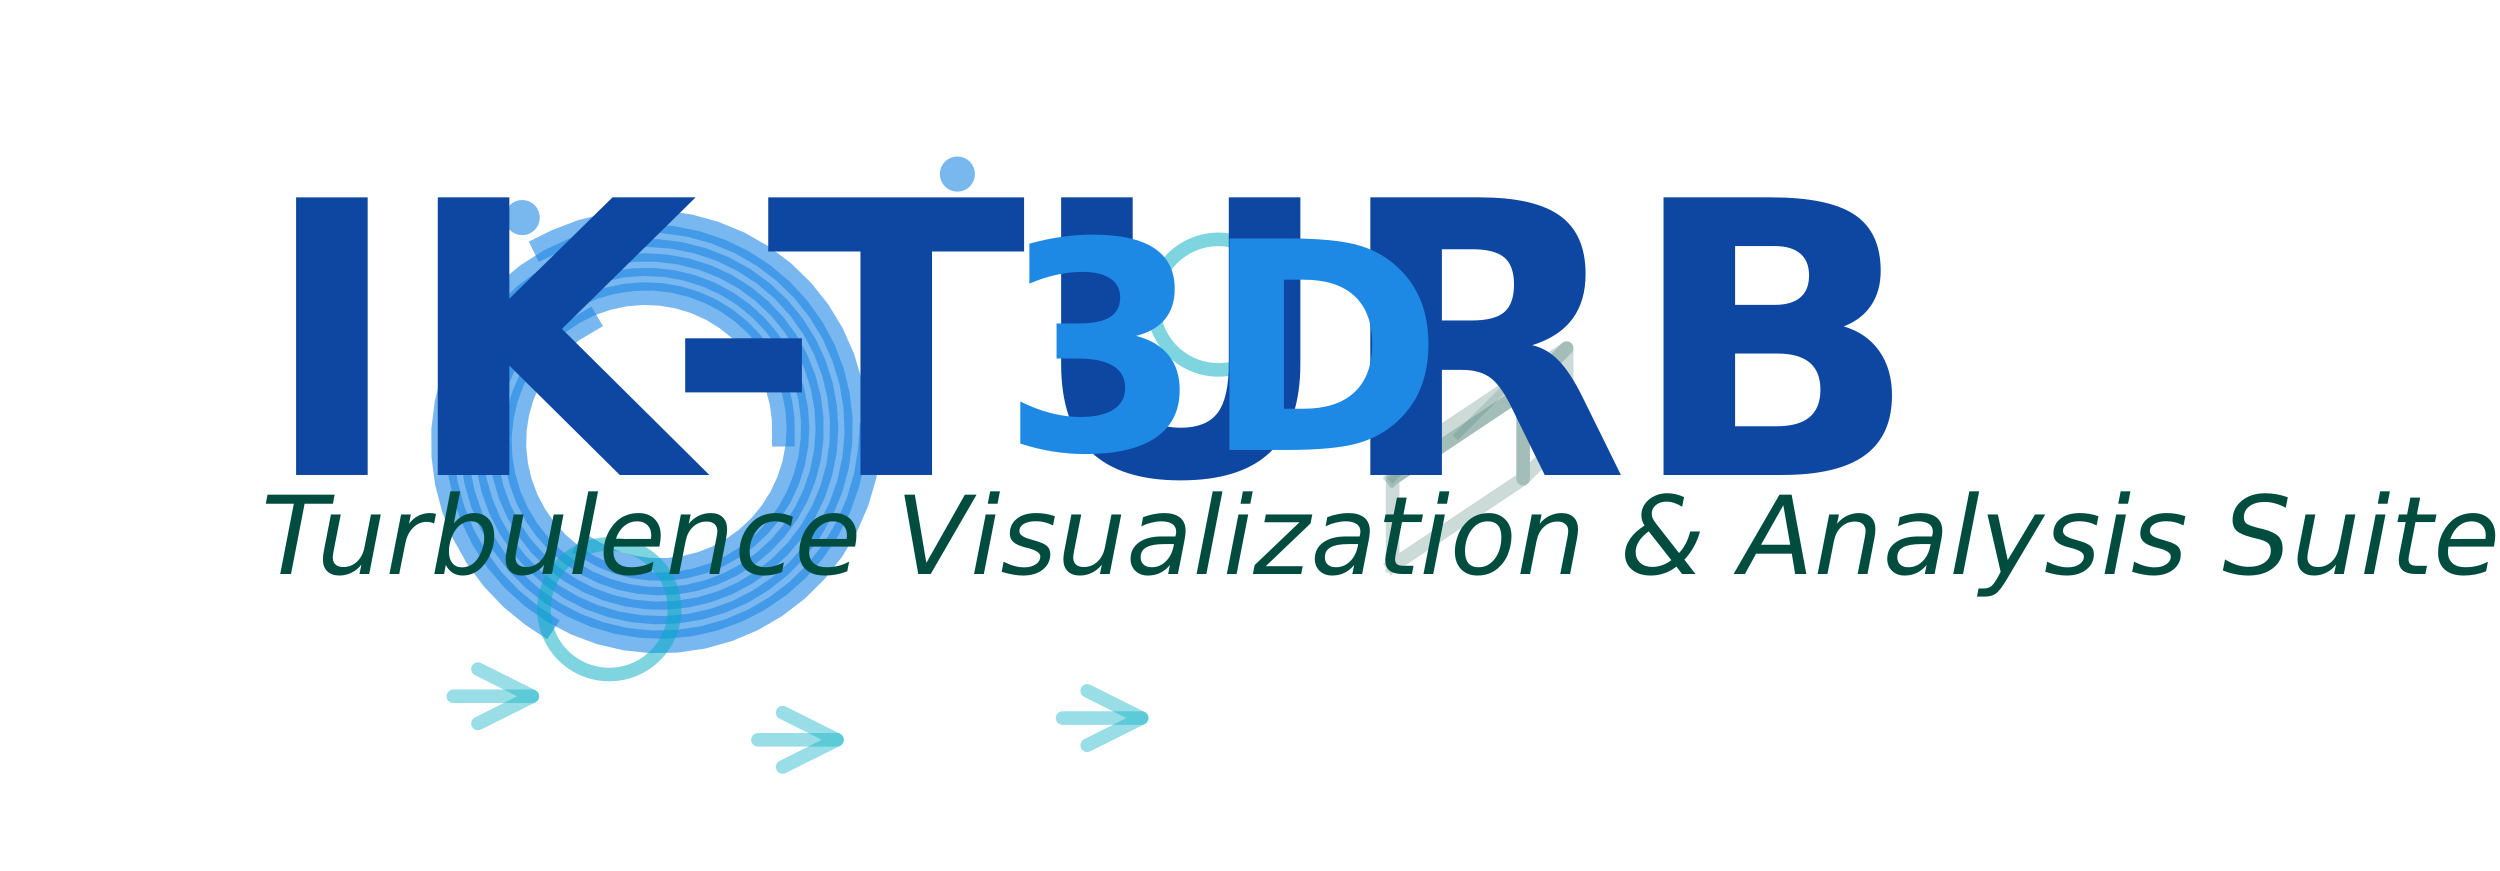
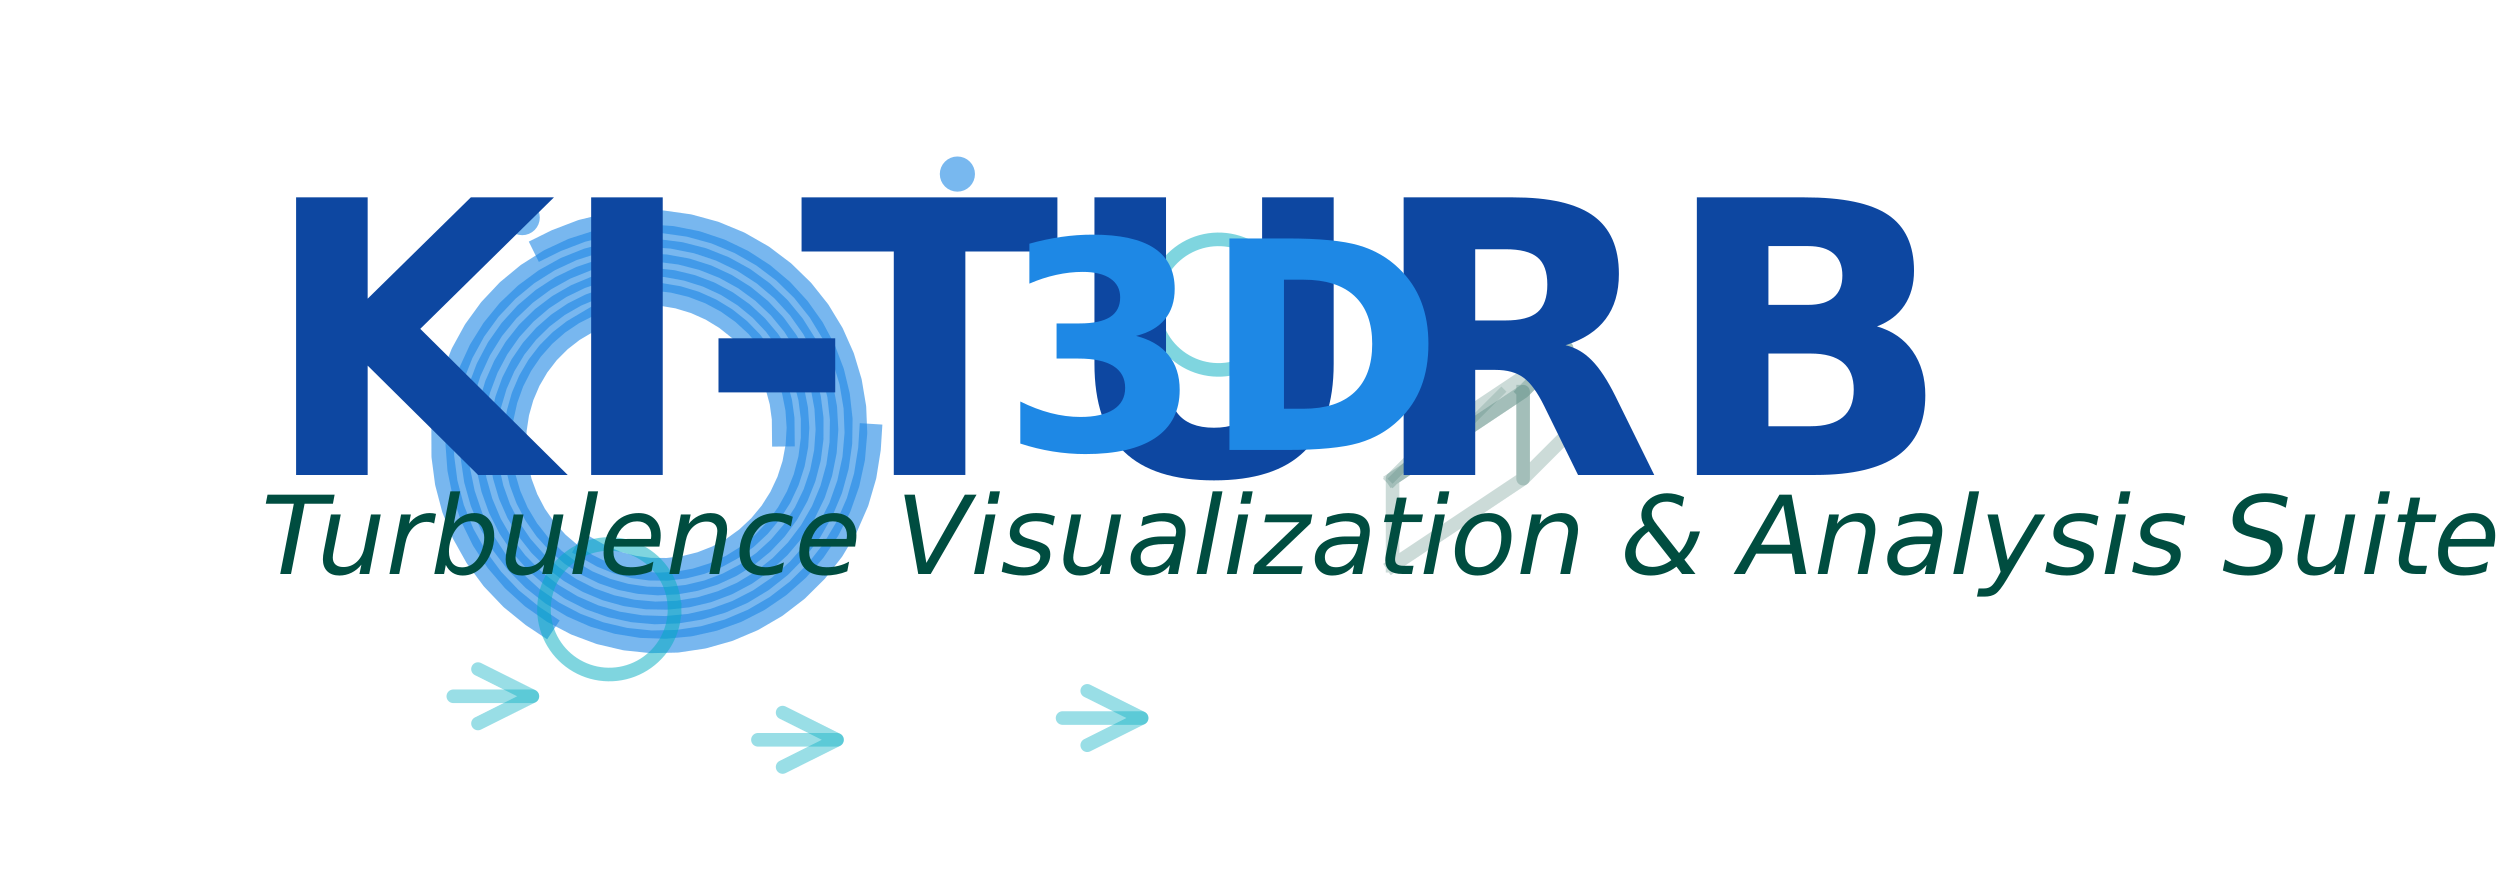
<svg xmlns="http://www.w3.org/2000/svg" xmlns:xlink="http://www.w3.org/1999/xlink" width="275.751pt" height="96pt" viewBox="0 0 275.751 96" version="1.1">
  <defs>
    <style type="text/css">*{stroke-linejoin: round; stroke-linecap: butt}</style>
  </defs>
  <g id="figure_1">
    <g id="patch_1">
      <path d="M 0 96  L 275.751 96  L 275.751 0  L 0 0  L 0 96  z " style="fill: none" />
    </g>
    <g id="axes_1">
      <g id="line2d_1">
-         <path d="M 153.6 62.4  L 168 52.8  L 168 43.2  L 153.6 52.8  L 153.6 62.4  " clip-path="url(#p0f2ccd5769)" style="fill: none; stroke: #004d40; stroke-opacity: 0.2; stroke-width: 1.5; stroke-linecap: square" />
+         <path d="M 153.6 62.4  L 168 52.8  L 168 43.2  L 153.6 52.8  L 153.6 62.4  " clip-path="url(#pb6d3bfa777)" style="fill: none; stroke: #004d40; stroke-opacity: 0.2; stroke-width: 1.5; stroke-linecap: square" />
      </g>
      <g id="line2d_2">
-         <path d="M 153.6 52.8  L 168 43.2  L 172.8 38.4  L 158.4 48  L 153.6 52.8  " clip-path="url(#p0f2ccd5769)" style="fill: none; stroke: #004d40; stroke-opacity: 0.2; stroke-width: 1.5; stroke-linecap: square" />
+         <path d="M 153.6 52.8  L 168 43.2  L 172.8 38.4  L 158.4 48  L 153.6 52.8  " clip-path="url(#pb6d3bfa777)" style="fill: none; stroke: #004d40; stroke-opacity: 0.2; stroke-width: 1.5; stroke-linecap: square" />
      </g>
      <g id="line2d_3">
-         <path d="M 168 43.2  L 172.8 38.4  L 172.8 48  L 168 52.8  L 168 43.2  " clip-path="url(#p0f2ccd5769)" style="fill: none; stroke: #004d40; stroke-opacity: 0.2; stroke-width: 1.5; stroke-linecap: square" />
+         <path d="M 168 43.2  L 172.8 38.4  L 172.8 48  L 168 52.8  L 168 43.2  " clip-path="url(#pb6d3bfa777)" style="fill: none; stroke: #004d40; stroke-opacity: 0.2; stroke-width: 1.5; stroke-linecap: square" />
      </g>
      <g id="line2d_4">
-         <path d="M 153.6 52.8  L 158.4 48  " clip-path="url(#p0f2ccd5769)" style="fill: none; stroke: #004d40; stroke-opacity: 0.14; stroke-width: 0.8; stroke-linecap: square" />
+         <path d="M 153.6 52.8  L 158.4 48  " clip-path="url(#pb6d3bfa777)" style="fill: none; stroke: #004d40; stroke-opacity: 0.14; stroke-width: 0.8; stroke-linecap: square" />
      </g>
      <g id="line2d_5">
-         <path d="M 160.8 48  L 165.6 43.2  " clip-path="url(#p0f2ccd5769)" style="fill: none; stroke: #004d40; stroke-opacity: 0.14; stroke-width: 0.8; stroke-linecap: square" />
+         <path d="M 160.8 48  L 165.6 43.2  " clip-path="url(#pb6d3bfa777)" style="fill: none; stroke: #004d40; stroke-opacity: 0.14; stroke-width: 0.8; stroke-linecap: square" />
      </g>
      <g id="line2d_6">
-         <path d="M 86.4 48  L 86.381 46.174  L 86.13 44.353  L 85.648 42.567  L 84.939 40.844  L 84.012 39.214  L 82.88 37.705  L 81.558 36.342  L 80.065 35.149  L 78.422 34.148  L 76.656 33.357  L 74.792 32.793  L 72.859 32.466  L 70.889 32.385  L 68.912 32.555  L 66.96 32.975  L 65.066 33.643  L 63.26 34.55  L 61.573 35.684  L 60.034 37.03  L 58.669 38.569  L 57.502 40.278  L 56.555 42.132  L 55.845 44.101  L 55.386 46.157  L 55.19 48.265  L 55.262 50.394  L 55.604 52.509  L 56.213 54.576  L 57.084 56.56  L 58.204 58.429  L 59.558 60.151  L 61.128 61.697  L 62.889 63.04  L 64.817 64.156  L 66.882 65.024  L 69.051 65.628  L 71.291 65.956  L 73.567 65.998  L 75.842 65.752  L 78.079 65.218  L 80.243 64.401  L 82.297 63.312  L 84.207 61.966  L 85.941 60.381  L 87.469 58.581  L 88.765 56.592  L 89.804 54.445  L 90.568 52.172  L 91.042 49.809  L 91.215 47.393  L 91.08 44.963  L 90.638 42.556  L 89.893 40.213  L 88.852 37.972  L 87.531 35.87  L 85.947 33.942  L 84.124 32.221  L 82.089 30.736  L 79.872 29.514  L 77.507 28.577  L 75.031 27.942  L 72.483 27.624  L 69.902 27.629  L 67.331 27.962  L 64.811 28.619  L 62.382 29.593  L 60.085 30.872  L 57.958 32.438  L 56.037 34.268  L 54.354 36.335  L 52.938 38.608  L 51.816 41.052  L 51.007 43.63  L 50.527 46.302  L 50.388 49.024  L 50.594 51.755  L 51.146 54.45  L 52.036 57.065  L 53.255 59.558  L 54.785 61.888  L 56.605 64.015  L 58.687 65.904  L 61.001 67.523  L 63.511 68.842  L 66.179 69.839  L 68.963 70.493  L 71.82 70.793  L 74.704 70.73  L 77.569 70.302  L 80.369 69.513  L 83.058 68.372  L 85.592 66.896  L 87.93 65.104  L 90.031 63.023  L 91.861 60.684  L 93.388 58.122  L 94.584 55.378  L 95.428 52.492  L 95.904 49.511  L 96 48  L 96 48  " clip-path="url(#p0f2ccd5769)" style="fill: none; stroke: #1e88e5; stroke-opacity: 0.6; stroke-width: 2.5; stroke-linecap: square" />
+         <path d="M 86.4 48  L 86.381 46.174  L 86.13 44.353  L 85.648 42.567  L 84.939 40.844  L 84.012 39.214  L 82.88 37.705  L 81.558 36.342  L 80.065 35.149  L 78.422 34.148  L 76.656 33.357  L 74.792 32.793  L 72.859 32.466  L 70.889 32.385  L 68.912 32.555  L 66.96 32.975  L 65.066 33.643  L 63.26 34.55  L 61.573 35.684  L 60.034 37.03  L 58.669 38.569  L 57.502 40.278  L 56.555 42.132  L 55.845 44.101  L 55.386 46.157  L 55.19 48.265  L 55.262 50.394  L 55.604 52.509  L 56.213 54.576  L 57.084 56.56  L 58.204 58.429  L 59.558 60.151  L 61.128 61.697  L 62.889 63.04  L 64.817 64.156  L 66.882 65.024  L 69.051 65.628  L 71.291 65.956  L 73.567 65.998  L 75.842 65.752  L 78.079 65.218  L 80.243 64.401  L 82.297 63.312  L 84.207 61.966  L 85.941 60.381  L 87.469 58.581  L 88.765 56.592  L 89.804 54.445  L 90.568 52.172  L 91.042 49.809  L 91.215 47.393  L 91.08 44.963  L 90.638 42.556  L 89.893 40.213  L 88.852 37.972  L 87.531 35.87  L 85.947 33.942  L 84.124 32.221  L 82.089 30.736  L 79.872 29.514  L 77.507 28.577  L 75.031 27.942  L 72.483 27.624  L 69.902 27.629  L 67.331 27.962  L 64.811 28.619  L 62.382 29.593  L 60.085 30.872  L 57.958 32.438  L 56.037 34.268  L 54.354 36.335  L 52.938 38.608  L 51.816 41.052  L 51.007 43.63  L 50.527 46.302  L 50.388 49.024  L 50.594 51.755  L 51.146 54.45  L 52.036 57.065  L 53.255 59.558  L 54.785 61.888  L 56.605 64.015  L 58.687 65.904  L 61.001 67.523  L 63.511 68.842  L 66.179 69.839  L 68.963 70.493  L 71.82 70.793  L 74.704 70.73  L 77.569 70.302  L 80.369 69.513  L 83.058 68.372  L 85.592 66.896  L 87.93 65.104  L 90.031 63.023  L 91.861 60.684  L 93.388 58.122  L 94.584 55.378  L 95.428 52.492  L 95.904 49.511  L 96 48  L 96 48  " clip-path="url(#pb6d3bfa777)" style="fill: none; stroke: #1e88e5; stroke-opacity: 0.6; stroke-width: 2.5; stroke-linecap: square" />
      </g>
      <g id="line2d_7">
-         <path d="M 64.8 35.529  L 63.228 36.459  L 61.777 37.587  L 60.471 38.898  L 59.333 40.372  L 58.385 41.99  L 57.644 43.725  L 57.125 45.552  L 56.838 47.441  L 56.793 49.364  L 56.991 51.289  L 57.434 53.186  L 58.118 55.023  L 59.033 56.77  L 60.168 58.397  L 61.508 59.877  L 63.033 61.183  L 64.722 62.294  L 66.547 63.188  L 68.483 63.848  L 70.498 64.26  L 72.562 64.417  L 74.641 64.31  L 76.701 63.94  L 78.71 63.31  L 80.635 62.425  L 82.443 61.299  L 84.103 59.945  L 85.588 58.384  L 86.871 56.638  L 87.93 54.734  L 88.744 52.7  L 89.298 50.567  L 89.58 48.37  L 89.583 46.143  L 89.302 43.921  L 88.741 41.74  L 87.905 39.636  L 86.804 37.644  L 85.453 35.797  L 83.871 34.126  L 82.082 32.661  L 80.112 31.427  L 77.991 30.445  L 75.752 29.736  L 73.429 29.313  L 71.059 29.185  L 68.679 29.359  L 66.329 29.833  L 64.046 30.605  L 61.867 31.663  L 59.829 32.995  L 57.966 34.581  L 56.31 36.398  L 54.89 38.419  L 53.73 40.615  L 52.852 42.95  L 52.272 45.39  L 52.004 47.895  L 52.055 50.426  L 52.425 52.943  L 53.114 55.404  L 54.112 57.77  L 55.407 60.002  L 56.981 62.062  L 58.81 63.916  L 60.868 65.533  L 63.124 66.882  L 65.544 67.942  L 68.089 68.691  L 70.721 69.115  L 73.397 69.204  L 76.075 68.954  L 78.712 68.366  L 81.265 67.445  L 83.693 66.204  L 85.955 64.66  L 88.013 62.836  L 89.833 60.757  L 91.382 58.455  L 92.635 55.965  L 93.567 53.325  L 94.162 50.577  L 94.407 47.764  L 94.294 44.931  L 93.823 42.122  L 92.998 39.383  L 91.83 36.759  L 90.333 34.293  L 88.53 32.026  L 86.446 29.996  L 84.114 28.237  L 81.568 26.781  L 78.847 25.653  L 75.994 24.873  L 73.054 24.458  L 70.072 24.416  L 67.097 24.753  L 64.176 25.464  L 61.357 26.543  L 60 27.215  L 60 27.215  " clip-path="url(#p0f2ccd5769)" style="fill: none; stroke: #1e88e5; stroke-opacity: 0.6; stroke-width: 2.5; stroke-linecap: square" />
+         <path d="M 64.8 35.529  L 63.228 36.459  L 61.777 37.587  L 60.471 38.898  L 59.333 40.372  L 58.385 41.99  L 57.644 43.725  L 57.125 45.552  L 56.838 47.441  L 56.793 49.364  L 56.991 51.289  L 57.434 53.186  L 58.118 55.023  L 59.033 56.77  L 60.168 58.397  L 61.508 59.877  L 63.033 61.183  L 64.722 62.294  L 66.547 63.188  L 68.483 63.848  L 70.498 64.26  L 72.562 64.417  L 74.641 64.31  L 76.701 63.94  L 78.71 63.31  L 80.635 62.425  L 82.443 61.299  L 84.103 59.945  L 85.588 58.384  L 86.871 56.638  L 87.93 54.734  L 88.744 52.7  L 89.298 50.567  L 89.58 48.37  L 89.583 46.143  L 89.302 43.921  L 88.741 41.74  L 87.905 39.636  L 86.804 37.644  L 85.453 35.797  L 83.871 34.126  L 82.082 32.661  L 80.112 31.427  L 77.991 30.445  L 75.752 29.736  L 73.429 29.313  L 71.059 29.185  L 68.679 29.359  L 66.329 29.833  L 64.046 30.605  L 61.867 31.663  L 59.829 32.995  L 57.966 34.581  L 56.31 36.398  L 54.89 38.419  L 53.73 40.615  L 52.852 42.95  L 52.272 45.39  L 52.004 47.895  L 52.055 50.426  L 52.425 52.943  L 53.114 55.404  L 54.112 57.77  L 55.407 60.002  L 56.981 62.062  L 58.81 63.916  L 60.868 65.533  L 63.124 66.882  L 65.544 67.942  L 68.089 68.691  L 70.721 69.115  L 73.397 69.204  L 76.075 68.954  L 78.712 68.366  L 81.265 67.445  L 83.693 66.204  L 85.955 64.66  L 88.013 62.836  L 89.833 60.757  L 91.382 58.455  L 92.635 55.965  L 93.567 53.325  L 94.162 50.577  L 94.407 47.764  L 94.294 44.931  L 93.823 42.122  L 92.998 39.383  L 91.83 36.759  L 90.333 34.293  L 88.53 32.026  L 86.446 29.996  L 84.114 28.237  L 81.568 26.781  L 78.847 25.653  L 75.994 24.873  L 73.054 24.458  L 70.072 24.416  L 67.097 24.753  L 64.176 25.464  L 61.357 26.543  L 60 27.215  L 60 27.215  " clip-path="url(#pb6d3bfa777)" style="fill: none; stroke: #1e88e5; stroke-opacity: 0.6; stroke-width: 2.5; stroke-linecap: square" />
      </g>
      <g id="line2d_8">
-         <path d="M 64.8 60.471  L 66.391 61.367  L 68.093 62.06  L 69.882 62.536  L 71.728 62.783  L 73.602 62.796  L 75.476 62.57  L 77.317 62.107  L 79.097 61.41  L 80.785 60.488  L 82.353 59.353  L 83.774 58.021  L 85.023 56.511  L 86.078 54.845  L 86.92 53.048  L 87.531 51.148  L 87.9 49.174  L 88.018 47.156  L 87.879 45.128  L 87.483 43.122  L 86.833 41.17  L 85.936 39.305  L 84.805 37.558  L 83.454 35.958  L 81.903 34.534  L 80.175 33.309  L 78.296 32.307  L 76.293 31.546  L 74.199 31.04  L 72.045 30.802  L 69.867 30.838  L 67.698 31.15  L 65.574 31.736  L 63.531 32.59  L 61.6 33.702  L 59.816 35.055  L 58.208 36.632  L 56.804 38.408  L 55.63 40.358  L 54.706 42.451  L 54.05 44.656  L 53.675 46.938  L 53.591 49.261  L 53.802 51.589  L 54.307 53.883  L 55.102 56.106  L 56.177 58.223  L 57.517 60.196  L 59.103 61.995  L 60.912 63.586  L 62.918 64.944  L 65.09 66.043  L 67.395 66.863  L 69.797 67.389  L 72.258 67.608  L 74.739 67.515  L 77.201 67.108  L 79.603 66.39  L 81.907 65.369  L 84.074 64.06  L 86.068 62.481  L 87.855 60.654  L 89.405 58.606  L 90.69 56.369  L 91.688 53.976  L 92.379 51.464  L 92.749 48.874  L 92.79 46.245  L 92.498 43.62  L 91.874 41.041  L 90.926 38.55  L 89.665 36.188  L 88.109 33.994  L 86.281 32.004  L 84.207 30.253  L 81.919 28.771  L 79.451 27.585  L 76.841 26.715  L 74.131 26.178  L 71.363 25.987  L 68.58 26.147  L 65.828 26.66  L 63.151 27.518  L 60.592 28.713  L 58.195 30.227  L 55.998 32.04  L 54.038 34.123  L 52.35 36.448  L 50.963 38.977  L 49.901 41.672  L 49.185 44.491  L 48.828 47.39  L 48.84 50.323  L 49.223 53.244  L 49.974 56.104  L 51.085 58.859  L 52.54 61.461  L 54.319 63.87  L 56.395 66.044  L 58.739 67.946  L 60 68.785  L 60 68.785  " clip-path="url(#p0f2ccd5769)" style="fill: none; stroke: #1e88e5; stroke-opacity: 0.6; stroke-width: 2.5; stroke-linecap: square" />
+         <path d="M 64.8 60.471  L 66.391 61.367  L 68.093 62.06  L 69.882 62.536  L 71.728 62.783  L 73.602 62.796  L 75.476 62.57  L 77.317 62.107  L 79.097 61.41  L 80.785 60.488  L 82.353 59.353  L 83.774 58.021  L 85.023 56.511  L 86.078 54.845  L 86.92 53.048  L 87.531 51.148  L 87.9 49.174  L 88.018 47.156  L 87.879 45.128  L 87.483 43.122  L 86.833 41.17  L 85.936 39.305  L 84.805 37.558  L 83.454 35.958  L 81.903 34.534  L 80.175 33.309  L 78.296 32.307  L 76.293 31.546  L 74.199 31.04  L 72.045 30.802  L 69.867 30.838  L 67.698 31.15  L 65.574 31.736  L 63.531 32.59  L 61.6 33.702  L 59.816 35.055  L 58.208 36.632  L 56.804 38.408  L 55.63 40.358  L 54.706 42.451  L 54.05 44.656  L 53.675 46.938  L 53.591 49.261  L 53.802 51.589  L 54.307 53.883  L 55.102 56.106  L 56.177 58.223  L 57.517 60.196  L 59.103 61.995  L 60.912 63.586  L 62.918 64.944  L 65.09 66.043  L 67.395 66.863  L 69.797 67.389  L 72.258 67.608  L 74.739 67.515  L 77.201 67.108  L 79.603 66.39  L 81.907 65.369  L 84.074 64.06  L 86.068 62.481  L 87.855 60.654  L 89.405 58.606  L 90.69 56.369  L 91.688 53.976  L 92.379 51.464  L 92.749 48.874  L 92.79 46.245  L 92.498 43.62  L 91.874 41.041  L 90.926 38.55  L 89.665 36.188  L 88.109 33.994  L 86.281 32.004  L 84.207 30.253  L 81.919 28.771  L 79.451 27.585  L 76.841 26.715  L 74.131 26.178  L 71.363 25.987  L 68.58 26.147  L 65.828 26.66  L 63.151 27.518  L 60.592 28.713  L 58.195 30.227  L 55.998 32.04  L 54.038 34.123  L 52.35 36.448  L 50.963 38.977  L 49.901 41.672  L 49.185 44.491  L 48.828 47.39  L 48.84 50.323  L 49.223 53.244  L 49.974 56.104  L 51.085 58.859  L 52.54 61.461  L 54.319 63.87  L 56.395 66.044  L 58.739 67.946  L 60 68.785  L 60 68.785  " clip-path="url(#pb6d3bfa777)" style="fill: none; stroke: #1e88e5; stroke-opacity: 0.6; stroke-width: 2.5; stroke-linecap: square" />
      </g>
      <g id="line2d_9">
-         <path d="M 141.6 33.6  L 141.586 33.143  L 141.542 32.689  L 141.47 32.237  L 141.369 31.792  L 141.241 31.353  L 141.084 30.924  L 140.901 30.505  L 140.692 30.099  L 140.457 29.707  L 140.198 29.331  L 139.916 28.972  L 139.611 28.631  L 139.285 28.311  L 138.94 28.012  L 138.576 27.735  L 138.196 27.482  L 137.8 27.254  L 137.391 27.051  L 136.97 26.874  L 136.538 26.725  L 136.097 26.603  L 135.65 26.509  L 135.198 26.444  L 134.743 26.408  L 134.286 26.401  L 133.829 26.423  L 133.375 26.473  L 132.925 26.553  L 132.481 26.66  L 132.045 26.796  L 131.618 26.959  L 131.203 27.149  L 130.8 27.365  L 130.412 27.605  L 130.04 27.871  L 129.685 28.159  L 129.349 28.469  L 129.034 28.799  L 128.74 29.149  L 128.47 29.517  L 128.223 29.902  L 128 30.301  L 127.804 30.713  L 127.634 31.137  L 127.492 31.572  L 127.377 32.014  L 127.29 32.462  L 127.233 32.916  L 127.204 33.372  L 127.204 33.828  L 127.233 34.284  L 127.29 34.738  L 127.377 35.186  L 127.492 35.628  L 127.634 36.063  L 127.804 36.487  L 128 36.899  L 128.223 37.298  L 128.47 37.683  L 128.74 38.051  L 129.034 38.401  L 129.349 38.731  L 129.685 39.041  L 130.04 39.329  L 130.412 39.595  L 130.8 39.835  L 131.203 40.051  L 131.618 40.241  L 132.045 40.404  L 132.481 40.54  L 132.925 40.647  L 133.375 40.727  L 133.829 40.777  L 134.286 40.799  L 134.743 40.792  L 135.198 40.756  L 135.65 40.691  L 136.097 40.597  L 136.538 40.475  L 136.97 40.326  L 137.391 40.149  L 137.8 39.946  L 138.196 39.718  L 138.576 39.465  L 138.94 39.188  L 139.285 38.889  L 139.611 38.569  L 139.916 38.228  L 140.198 37.869  L 140.457 37.493  L 140.692 37.101  L 140.901 36.695  L 141.084 36.276  L 141.241 35.847  L 141.369 35.408  L 141.47 34.963  L 141.542 34.511  L 141.586 34.057  L 141.6 33.6  " clip-path="url(#p0f2ccd5769)" style="fill: none; stroke: #00acc1; stroke-opacity: 0.5; stroke-width: 1.5; stroke-linecap: square" />
+         <path d="M 141.6 33.6  L 141.586 33.143  L 141.542 32.689  L 141.47 32.237  L 141.369 31.792  L 141.241 31.353  L 141.084 30.924  L 140.901 30.505  L 140.692 30.099  L 140.457 29.707  L 140.198 29.331  L 139.916 28.972  L 139.611 28.631  L 139.285 28.311  L 138.94 28.012  L 138.576 27.735  L 138.196 27.482  L 137.8 27.254  L 137.391 27.051  L 136.97 26.874  L 136.538 26.725  L 136.097 26.603  L 135.65 26.509  L 135.198 26.444  L 134.743 26.408  L 134.286 26.401  L 133.829 26.423  L 133.375 26.473  L 132.925 26.553  L 132.481 26.66  L 132.045 26.796  L 131.618 26.959  L 131.203 27.149  L 130.8 27.365  L 130.412 27.605  L 130.04 27.871  L 129.685 28.159  L 129.349 28.469  L 129.034 28.799  L 128.74 29.149  L 128.47 29.517  L 128.223 29.902  L 128 30.301  L 127.804 30.713  L 127.634 31.137  L 127.492 31.572  L 127.377 32.014  L 127.29 32.462  L 127.233 32.916  L 127.204 33.372  L 127.204 33.828  L 127.233 34.284  L 127.29 34.738  L 127.377 35.186  L 127.492 35.628  L 127.634 36.063  L 127.804 36.487  L 128 36.899  L 128.223 37.298  L 128.47 37.683  L 128.74 38.051  L 129.034 38.401  L 129.349 38.731  L 129.685 39.041  L 130.04 39.329  L 130.412 39.595  L 130.8 39.835  L 131.203 40.051  L 131.618 40.241  L 132.045 40.404  L 132.481 40.54  L 132.925 40.647  L 133.375 40.727  L 133.829 40.777  L 134.286 40.799  L 134.743 40.792  L 135.198 40.756  L 135.65 40.691  L 136.097 40.597  L 136.538 40.475  L 136.97 40.326  L 137.391 40.149  L 137.8 39.946  L 138.196 39.718  L 138.576 39.465  L 138.94 39.188  L 139.285 38.889  L 139.611 38.569  L 139.916 38.228  L 140.198 37.869  L 140.457 37.493  L 140.692 37.101  L 140.901 36.695  L 141.084 36.276  L 141.241 35.847  L 141.369 35.408  L 141.47 34.963  L 141.542 34.511  L 141.586 34.057  L 141.6 33.6  " clip-path="url(#pb6d3bfa777)" style="fill: none; stroke: #00acc1; stroke-opacity: 0.5; stroke-width: 1.5; stroke-linecap: square" />
      </g>
      <g id="line2d_10">
-         <path d="M 74.4 67.2  L 74.386 66.743  L 74.342 66.289  L 74.27 65.837  L 74.169 65.392  L 74.041 64.953  L 73.884 64.524  L 73.701 64.105  L 73.492 63.699  L 73.257 63.307  L 72.998 62.931  L 72.716 62.572  L 72.411 62.231  L 72.085 61.911  L 71.74 61.612  L 71.376 61.335  L 70.996 61.082  L 70.6 60.854  L 70.191 60.651  L 69.77 60.474  L 69.338 60.325  L 68.897 60.203  L 68.45 60.109  L 67.998 60.044  L 67.543 60.008  L 67.086 60.001  L 66.629 60.023  L 66.175 60.073  L 65.725 60.153  L 65.281 60.26  L 64.845 60.396  L 64.418 60.559  L 64.003 60.749  L 63.6 60.965  L 63.212 61.205  L 62.84 61.471  L 62.485 61.759  L 62.149 62.069  L 61.834 62.399  L 61.54 62.749  L 61.27 63.117  L 61.023 63.502  L 60.8 63.901  L 60.604 64.313  L 60.434 64.737  L 60.292 65.172  L 60.177 65.614  L 60.09 66.062  L 60.033 66.516  L 60.004 66.972  L 60.004 67.428  L 60.033 67.884  L 60.09 68.338  L 60.177 68.786  L 60.292 69.228  L 60.434 69.663  L 60.604 70.087  L 60.8 70.499  L 61.023 70.898  L 61.27 71.283  L 61.54 71.651  L 61.834 72.001  L 62.149 72.331  L 62.485 72.641  L 62.84 72.929  L 63.212 73.195  L 63.6 73.435  L 64.003 73.651  L 64.418 73.841  L 64.845 74.004  L 65.281 74.14  L 65.725 74.247  L 66.175 74.327  L 66.629 74.377  L 67.086 74.399  L 67.543 74.392  L 67.998 74.356  L 68.45 74.291  L 68.897 74.197  L 69.338 74.075  L 69.77 73.926  L 70.191 73.749  L 70.6 73.546  L 70.996 73.318  L 71.376 73.065  L 71.74 72.788  L 72.085 72.489  L 72.411 72.169  L 72.716 71.828  L 72.998 71.469  L 73.257 71.093  L 73.492 70.701  L 73.701 70.295  L 73.884 69.876  L 74.041 69.447  L 74.169 69.008  L 74.27 68.563  L 74.342 68.111  L 74.386 67.657  L 74.4 67.2  " clip-path="url(#p0f2ccd5769)" style="fill: none; stroke: #00acc1; stroke-opacity: 0.5; stroke-width: 1.5; stroke-linecap: square" />
+         <path d="M 74.4 67.2  L 74.386 66.743  L 74.342 66.289  L 74.27 65.837  L 74.169 65.392  L 74.041 64.953  L 73.884 64.524  L 73.701 64.105  L 73.492 63.699  L 73.257 63.307  L 72.998 62.931  L 72.716 62.572  L 72.411 62.231  L 72.085 61.911  L 71.74 61.612  L 71.376 61.335  L 70.996 61.082  L 70.6 60.854  L 70.191 60.651  L 69.77 60.474  L 69.338 60.325  L 68.897 60.203  L 68.45 60.109  L 67.998 60.044  L 67.543 60.008  L 67.086 60.001  L 66.629 60.023  L 66.175 60.073  L 65.725 60.153  L 65.281 60.26  L 64.845 60.396  L 64.418 60.559  L 64.003 60.749  L 63.6 60.965  L 63.212 61.205  L 62.84 61.471  L 62.485 61.759  L 62.149 62.069  L 61.834 62.399  L 61.54 62.749  L 61.27 63.117  L 61.023 63.502  L 60.8 63.901  L 60.604 64.313  L 60.434 64.737  L 60.292 65.172  L 60.177 65.614  L 60.09 66.062  L 60.033 66.516  L 60.004 66.972  L 60.004 67.428  L 60.033 67.884  L 60.09 68.338  L 60.177 68.786  L 60.292 69.228  L 60.434 69.663  L 60.604 70.087  L 60.8 70.499  L 61.023 70.898  L 61.27 71.283  L 61.54 71.651  L 61.834 72.001  L 62.149 72.331  L 62.485 72.641  L 62.84 72.929  L 63.212 73.195  L 63.6 73.435  L 64.003 73.651  L 64.418 73.841  L 64.845 74.004  L 65.281 74.14  L 65.725 74.247  L 66.175 74.327  L 66.629 74.377  L 67.086 74.399  L 67.543 74.392  L 67.998 74.356  L 68.45 74.291  L 68.897 74.197  L 69.338 74.075  L 69.77 73.926  L 70.191 73.749  L 70.6 73.546  L 70.996 73.318  L 71.376 73.065  L 71.74 72.788  L 72.085 72.489  L 72.411 72.169  L 72.716 71.828  L 72.998 71.469  L 73.257 71.093  L 73.492 70.701  L 73.701 70.295  L 73.884 69.876  L 74.041 69.447  L 74.169 69.008  L 74.27 68.563  L 74.342 68.111  L 74.386 67.657  L 74.4 67.2  " clip-path="url(#pb6d3bfa777)" style="fill: none; stroke: #00acc1; stroke-opacity: 0.5; stroke-width: 1.5; stroke-linecap: square" />
      </g>
      <g id="patch_2">
-         <path d="M 50 76.8  Q 55.2 76.8 58.722 76.8  " clip-path="url(#p0f2ccd5769)" style="fill: none; opacity: 0.4; stroke: #00acc1; stroke-width: 1.5; stroke-linecap: round" />
-         <path d="M 52.722 73.8  L 58.722 76.8  L 52.722 79.8  " clip-path="url(#p0f2ccd5769)" style="fill: none; opacity: 0.4; stroke: #00acc1; stroke-width: 1.5; stroke-linecap: round" />
+         <path d="M 50 76.8  Q 55.2 76.8 58.722 76.8  " clip-path="url(#pb6d3bfa777)" style="fill: none; opacity: 0.4; stroke: #00acc1; stroke-width: 1.5; stroke-linecap: round" />
+         <path d="M 52.722 73.8  L 58.722 76.8  L 52.722 79.8  " clip-path="url(#pb6d3bfa777)" style="fill: none; opacity: 0.4; stroke: #00acc1; stroke-width: 1.5; stroke-linecap: round" />
      </g>
      <g id="patch_3">
-         <path d="M 83.6 81.6  Q 88.8 81.6 92.322 81.6  " clip-path="url(#p0f2ccd5769)" style="fill: none; opacity: 0.4; stroke: #00acc1; stroke-width: 1.5; stroke-linecap: round" />
-         <path d="M 86.322 78.6  L 92.322 81.6  L 86.322 84.6  " clip-path="url(#p0f2ccd5769)" style="fill: none; opacity: 0.4; stroke: #00acc1; stroke-width: 1.5; stroke-linecap: round" />
+         <path d="M 83.6 81.6  Q 88.8 81.6 92.322 81.6  " clip-path="url(#pb6d3bfa777)" style="fill: none; opacity: 0.4; stroke: #00acc1; stroke-width: 1.5; stroke-linecap: round" />
+         <path d="M 86.322 78.6  L 92.322 81.6  L 86.322 84.6  " clip-path="url(#pb6d3bfa777)" style="fill: none; opacity: 0.4; stroke: #00acc1; stroke-width: 1.5; stroke-linecap: round" />
      </g>
      <g id="patch_4">
-         <path d="M 117.2 79.2  Q 122.4 79.2 125.922 79.2  " clip-path="url(#p0f2ccd5769)" style="fill: none; opacity: 0.4; stroke: #00acc1; stroke-width: 1.5; stroke-linecap: round" />
-         <path d="M 119.922 76.2  L 125.922 79.2  L 119.922 82.2  " clip-path="url(#p0f2ccd5769)" style="fill: none; opacity: 0.4; stroke: #00acc1; stroke-width: 1.5; stroke-linecap: round" />
+         <path d="M 117.2 79.2  Q 122.4 79.2 125.922 79.2  " clip-path="url(#pb6d3bfa777)" style="fill: none; opacity: 0.4; stroke: #00acc1; stroke-width: 1.5; stroke-linecap: round" />
+         <path d="M 119.922 76.2  L 125.922 79.2  L 119.922 82.2  " clip-path="url(#pb6d3bfa777)" style="fill: none; opacity: 0.4; stroke: #00acc1; stroke-width: 1.5; stroke-linecap: round" />
      </g>
      <g id="patch_5">
-         <path d="M 57.6 25.44  C 57.982 25.44 58.348 25.288 58.618 25.018  C 58.888 24.748 59.04 24.382 59.04 24  C 59.04 23.618 58.888 23.252 58.618 22.982  C 58.348 22.712 57.982 22.56 57.6 22.56  C 57.218 22.56 56.852 22.712 56.582 22.982  C 56.312 23.252 56.16 23.618 56.16 24  C 56.16 24.382 56.312 24.748 56.582 25.018  C 56.852 25.288 57.218 25.44 57.6 25.44  z " clip-path="url(#p0f2ccd5769)" style="fill: #1e88e5; opacity: 0.6; stroke: #1e88e5; stroke-linejoin: miter" />
+         <path d="M 57.6 25.44  C 57.982 25.44 58.348 25.288 58.618 25.018  C 58.888 24.748 59.04 24.382 59.04 24  C 59.04 23.618 58.888 23.252 58.618 22.982  C 58.348 22.712 57.982 22.56 57.6 22.56  C 57.218 22.56 56.852 22.712 56.582 22.982  C 56.312 23.252 56.16 23.618 56.16 24  C 56.16 24.382 56.312 24.748 56.582 25.018  C 56.852 25.288 57.218 25.44 57.6 25.44  z " clip-path="url(#pb6d3bfa777)" style="fill: #1e88e5; opacity: 0.6; stroke: #1e88e5; stroke-linejoin: miter" />
      </g>
      <g id="patch_6">
-         <path d="M 105.6 20.64  C 105.982 20.64 106.348 20.488 106.618 20.218  C 106.888 19.948 107.04 19.582 107.04 19.2  C 107.04 18.818 106.888 18.452 106.618 18.182  C 106.348 17.912 105.982 17.76 105.6 17.76  C 105.218 17.76 104.852 17.912 104.582 18.182  C 104.312 18.452 104.16 18.818 104.16 19.2  C 104.16 19.582 104.312 19.948 104.582 20.218  C 104.852 20.488 105.218 20.64 105.6 20.64  z " clip-path="url(#p0f2ccd5769)" style="fill: #1e88e5; opacity: 0.6; stroke: #1e88e5; stroke-linejoin: miter" />
+         <path d="M 105.6 20.64  C 105.982 20.64 106.348 20.488 106.618 20.218  C 106.888 19.948 107.04 19.582 107.04 19.2  C 107.04 18.818 106.888 18.452 106.618 18.182  C 106.348 17.912 105.982 17.76 105.6 17.76  C 105.218 17.76 104.852 17.912 104.582 18.182  C 104.312 18.452 104.16 18.818 104.16 19.2  C 104.16 19.582 104.312 19.948 104.582 20.218  C 104.852 20.488 105.218 20.64 105.6 20.64  z " clip-path="url(#pb6d3bfa777)" style="fill: #1e88e5; opacity: 0.6; stroke: #1e88e5; stroke-linejoin: miter" />
      </g>
      <g id="patch_7">
-         <path d="M 144 30.24  C 144.382 30.24 144.748 30.088 145.018 29.818  C 145.288 29.548 145.44 29.182 145.44 28.8  C 145.44 28.418 145.288 28.052 145.018 27.782  C 144.748 27.512 144.382 27.36 144 27.36  C 143.618 27.36 143.252 27.512 142.982 27.782  C 142.712 28.052 142.56 28.418 142.56 28.8  C 142.56 29.182 142.712 29.548 142.982 29.818  C 143.252 30.088 143.618 30.24 144 30.24  z " clip-path="url(#p0f2ccd5769)" style="fill: #1e88e5; opacity: 0.6; stroke: #1e88e5; stroke-linejoin: miter" />
+         <path d="M 144 30.24  C 144.382 30.24 144.748 30.088 145.018 29.818  C 145.288 29.548 145.44 29.182 145.44 28.8  C 145.44 28.418 145.288 28.052 145.018 27.782  C 144.748 27.512 144.382 27.36 144 27.36  C 143.618 27.36 143.252 27.512 142.982 27.782  C 142.712 28.052 142.56 28.418 142.56 28.8  C 142.56 29.182 142.712 29.548 142.982 29.818  C 143.252 30.088 143.618 30.24 144 30.24  z " clip-path="url(#pb6d3bfa777)" style="fill: #1e88e5; opacity: 0.6; stroke: #1e88e5; stroke-linejoin: miter" />
      </g>
      <g id="text_1">
        <g style="fill: #0d47a1" transform="translate(28.8 52.38938) scale(0.42 -0.42)">
          <defs>
+             <path id="DejaVuSans-Bold-4b" d="M 588 4666  L 1791 4666  L 1791 2963  L 3525 4666  L 4922 4666  L 2675 2456  L 5153 0  L 3647 0  L 1791 1838  L 1791 0  L 588 0  L 588 4666  z " transform="scale(0.015625)" />
            <path id="DejaVuSans-Bold-49" d="M 588 4666  L 1791 4666  L 1791 0  L 588 0  L 588 4666  z " transform="scale(0.015625)" />
-             <path id="DejaVuSans-Bold-4b" d="M 588 4666  L 1791 4666  L 1791 2963  L 3525 4666  L 4922 4666  L 2675 2456  L 5153 0  L 3647 0  L 1791 1838  L 1791 0  L 588 0  L 588 4666  z " transform="scale(0.015625)" />
            <path id="DejaVuSans-Bold-2d" d="M 347 2297  L 2309 2297  L 2309 1388  L 347 1388  L 347 2297  z " transform="scale(0.015625)" />
            <path id="DejaVuSans-Bold-54" d="M 31 4666  L 4331 4666  L 4331 3756  L 2784 3756  L 2784 0  L 1581 0  L 1581 3756  L 31 3756  L 31 4666  z " transform="scale(0.015625)" />
            <path id="DejaVuSans-Bold-55" d="M 588 4666  L 1791 4666  L 1791 1869  Q 1791 1291 1980 1042  Q 2169 794 2597 794  Q 3028 794 3217 1042  Q 3406 1291 3406 1869  L 3406 4666  L 4609 4666  L 4609 1869  Q 4609 878 4112 393  Q 3616 -91 2597 -91  Q 1581 -91 1084 393  Q 588 878 588 1869  L 588 4666  z " transform="scale(0.015625)" />
            <path id="DejaVuSans-Bold-52" d="M 2297 2597  Q 2675 2597 2839 2737  Q 3003 2878 3003 3200  Q 3003 3519 2839 3656  Q 2675 3794 2297 3794  L 1791 3794  L 1791 2597  L 2297 2597  z M 1791 1766  L 1791 0  L 588 0  L 588 4666  L 2425 4666  Q 3347 4666 3776 4356  Q 4206 4047 4206 3378  Q 4206 2916 3982 2619  Q 3759 2322 3309 2181  Q 3556 2125 3751 1926  Q 3947 1728 4147 1325  L 4800 0  L 3519 0  L 2950 1159  Q 2778 1509 2601 1637  Q 2425 1766 2131 1766  L 1791 1766  z " transform="scale(0.015625)" />
            <path id="DejaVuSans-Bold-42" d="M 2456 2859  Q 2741 2859 2887 2984  Q 3034 3109 3034 3353  Q 3034 3594 2887 3720  Q 2741 3847 2456 3847  L 1791 3847  L 1791 2859  L 2456 2859  z M 2497 819  Q 2859 819 3042 972  Q 3225 1125 3225 1434  Q 3225 1738 3044 1889  Q 2863 2041 2497 2041  L 1791 2041  L 1791 819  L 2497 819  z M 3616 2497  Q 4003 2384 4215 2081  Q 4428 1778 4428 1338  Q 4428 663 3972 331  Q 3516 0 2584 0  L 588 0  L 588 4666  L 2394 4666  Q 3366 4666 3802 4372  Q 4238 4078 4238 3431  Q 4238 3091 4078 2852  Q 3919 2613 3616 2497  z " transform="scale(0.015625)" />
          </defs>
-           <use xlink:href="#DejaVuSans-Bold-49" />
-           <use xlink:href="#DejaVuSans-Bold-4b" transform="translate(37.20703 0)" />
-           <use xlink:href="#DejaVuSans-Bold-2d" transform="translate(105.9473 0)" />
-           <use xlink:href="#DejaVuSans-Bold-54" transform="translate(132.7012 0)" />
-           <use xlink:href="#DejaVuSans-Bold-55" transform="translate(200.9141 0)" />
-           <use xlink:href="#DejaVuSans-Bold-52" transform="translate(282.1152 0)" />
-           <use xlink:href="#DejaVuSans-Bold-42" transform="translate(359.1172 0)" />
+           <use xlink:href="#DejaVuSans-Bold-4b" />
+           <use xlink:href="#DejaVuSans-Bold-49" transform="translate(77.49023 0)" />
+           <use xlink:href="#DejaVuSans-Bold-2d" transform="translate(114.6973 0)" />
+           <use xlink:href="#DejaVuSans-Bold-54" transform="translate(141.4512 0)" />
+           <use xlink:href="#DejaVuSans-Bold-55" transform="translate(209.6641 0)" />
+           <use xlink:href="#DejaVuSans-Bold-52" transform="translate(290.8652 0)" />
+           <use xlink:href="#DejaVuSans-Bold-42" transform="translate(367.8672 0)" />
        </g>
      </g>
      <g id="text_2">
        <g style="fill: #1e88e5" transform="translate(110.4 49.63) scale(0.32 -0.32)">
          <defs>
            <path id="DejaVuSans-Bold-33" d="M 2981 2516  Q 3453 2394 3698 2092  Q 3944 1791 3944 1325  Q 3944 631 3412 270  Q 2881 -91 1863 -91  Q 1503 -91 1142 -33  Q 781 25 428 141  L 428 1069  Q 766 900 1098 814  Q 1431 728 1753 728  Q 2231 728 2486 893  Q 2741 1059 2741 1369  Q 2741 1688 2480 1852  Q 2219 2016 1709 2016  L 1228 2016  L 1228 2791  L 1734 2791  Q 2188 2791 2409 2933  Q 2631 3075 2631 3366  Q 2631 3634 2415 3781  Q 2200 3928 1806 3928  Q 1516 3928 1219 3862  Q 922 3797 628 3669  L 628 4550  Q 984 4650 1334 4700  Q 1684 4750 2022 4750  Q 2931 4750 3382 4451  Q 3834 4153 3834 3553  Q 3834 3144 3618 2883  Q 3403 2622 2981 2516  z " transform="scale(0.015625)" />
            <path id="DejaVuSans-Bold-44" d="M 1791 3756  L 1791 909  L 2222 909  Q 2959 909 3348 1275  Q 3738 1641 3738 2338  Q 3738 3031 3350 3393  Q 2963 3756 2222 3756  L 1791 3756  z M 588 4666  L 1856 4666  Q 2919 4666 3439 4514  Q 3959 4363 4331 4000  Q 4659 3684 4818 3271  Q 4978 2859 4978 2338  Q 4978 1809 4818 1395  Q 4659 981 4331 666  Q 3956 303 3431 151  Q 2906 0 1856 0  L 588 0  L 588 4666  z " transform="scale(0.015625)" />
          </defs>
          <use xlink:href="#DejaVuSans-Bold-33" />
          <use xlink:href="#DejaVuSans-Bold-44" transform="translate(69.58008 0)" />
        </g>
      </g>
      <g id="text_3">
        <g style="fill: #004d40" transform="translate(28.8 63.31125) scale(0.12 -0.12)">
          <defs>
            <path id="DejaVuSans-Oblique-54" d="M 378 4666  L 4325 4666  L 4225 4134  L 2559 4134  L 1759 0  L 1125 0  L 1925 4134  L 275 4134  L 378 4666  z " transform="scale(0.015625)" />
            <path id="DejaVuSans-Oblique-75" d="M 428 1388  L 838 3500  L 1416 3500  L 1006 1409  Q 975 1256 961 1147  Q 947 1038 947 966  Q 947 700 1109 554  Q 1272 409 1569 409  Q 2031 409 2368 721  Q 2706 1034 2809 1563  L 3194 3500  L 3769 3500  L 3091 0  L 2516 0  L 2631 550  Q 2388 244 2052 76  Q 1716 -91 1338 -91  Q 878 -91 622 161  Q 366 413 366 863  Q 366 956 381 1097  Q 397 1238 428 1388  z " transform="scale(0.015625)" />
            <path id="DejaVuSans-Oblique-72" d="M 2853 2969  Q 2766 3016 2653 3041  Q 2541 3066 2413 3066  Q 1953 3066 1609 2717  Q 1266 2369 1153 1784  L 800 0  L 225 0  L 909 3500  L 1484 3500  L 1375 2956  Q 1603 3259 1920 3421  Q 2238 3584 2597 3584  Q 2691 3584 2781 3573  Q 2872 3563 2963 3538  L 2853 2969  z " transform="scale(0.015625)" />
            <path id="DejaVuSans-Oblique-62" d="M 3169 2138  Q 3169 2591 2961 2847  Q 2753 3103 2388 3103  Q 2122 3103 1889 2973  Q 1656 2844 1484 2597  Q 1303 2338 1198 1995  Q 1094 1653 1094 1313  Q 1094 881 1298 636  Q 1503 391 1863 391  Q 2134 391 2365 517  Q 2597 644 2772 891  Q 2950 1147 3059 1487  Q 3169 1828 3169 2138  z M 1381 2969  Q 1594 3256 1914 3420  Q 2234 3584 2584 3584  Q 3122 3584 3439 3221  Q 3756 2859 3756 2241  Q 3756 1734 3570 1259  Q 3384 784 3041 416  Q 2816 172 2522 40  Q 2228 -91 1906 -91  Q 1566 -91 1316 65  Q 1066 222 909 531  L 806 0  L 231 0  L 1178 4863  L 1753 4863  L 1381 2969  z " transform="scale(0.015625)" />
            <path id="DejaVuSans-Oblique-6c" d="M 1172 4863  L 1747 4863  L 800 0  L 225 0  L 1172 4863  z " transform="scale(0.015625)" />
            <path id="DejaVuSans-Oblique-65" d="M 3078 2063  Q 3088 2113 3092 2166  Q 3097 2219 3097 2272  Q 3097 2653 2873 2875  Q 2650 3097 2266 3097  Q 1838 3097 1509 2826  Q 1181 2556 1013 2059  L 3078 2063  z M 3578 1613  L 903 1613  Q 884 1494 878 1425  Q 872 1356 872 1306  Q 872 872 1139 634  Q 1406 397 1894 397  Q 2269 397 2603 481  Q 2938 566 3225 728  L 3116 159  Q 2806 34 2476 -28  Q 2147 -91 1806 -91  Q 1078 -91 686 257  Q 294 606 294 1247  Q 294 1794 489 2264  Q 684 2734 1063 3103  Q 1306 3334 1642 3459  Q 1978 3584 2356 3584  Q 2950 3584 3301 3228  Q 3653 2872 3653 2272  Q 3653 2128 3634 1964  Q 3616 1800 3578 1613  z " transform="scale(0.015625)" />
            <path id="DejaVuSans-Oblique-6e" d="M 3566 2113  L 3156 0  L 2578 0  L 2988 2091  Q 3016 2238 3031 2350  Q 3047 2463 3047 2528  Q 3047 2791 2881 2937  Q 2716 3084 2419 3084  Q 1956 3084 1622 2776  Q 1288 2469 1184 1941  L 800 0  L 225 0  L 903 3500  L 1478 3500  L 1363 2950  Q 1603 3253 1940 3418  Q 2278 3584 2650 3584  Q 3113 3584 3367 3334  Q 3622 3084 3622 2631  Q 3622 2519 3608 2391  Q 3594 2263 3566 2113  z " transform="scale(0.015625)" />
            <path id="DejaVuSans-Oblique-63" d="M 3431 3366  L 3316 2797  Q 3109 2947 2876 3022  Q 2644 3097 2394 3097  Q 2119 3097 1870 3000  Q 1622 2903 1453 2725  Q 1184 2453 1037 2087  Q 891 1722 891 1331  Q 891 859 1127 628  Q 1363 397 1844 397  Q 2081 397 2348 469  Q 2616 541 2906 684  L 2797 116  Q 2547 13 2283 -39  Q 2019 -91 1741 -91  Q 1044 -91 669 257  Q 294 606 294 1253  Q 294 1797 489 2255  Q 684 2713 1069 3078  Q 1331 3328 1684 3456  Q 2038 3584 2456 3584  Q 2700 3584 2940 3529  Q 3181 3475 3431 3366  z " transform="scale(0.015625)" />
            <path id="DejaVuSans-Oblique-20" transform="scale(0.015625)" />
            <path id="DejaVuSans-Oblique-56" d="M 1319 0  L 500 4666  L 1119 4666  L 1797 653  L 4063 4666  L 4750 4666  L 2053 0  L 1319 0  z " transform="scale(0.015625)" />
            <path id="DejaVuSans-Oblique-69" d="M 1172 4863  L 1747 4863  L 1606 4134  L 1031 4134  L 1172 4863  z M 909 3500  L 1484 3500  L 800 0  L 225 0  L 909 3500  z " transform="scale(0.015625)" />
            <path id="DejaVuSans-Oblique-73" d="M 3200 3397  L 3091 2853  Q 2863 2978 2609 3040  Q 2356 3103 2088 3103  Q 1634 3103 1373 2948  Q 1113 2794 1113 2528  Q 1113 2219 1719 2053  Q 1766 2041 1788 2034  L 1972 1978  Q 2547 1819 2739 1644  Q 2931 1469 2931 1166  Q 2931 609 2489 259  Q 2047 -91 1331 -91  Q 1053 -91 747 -37  Q 441 16 72 128  L 184 722  Q 500 559 806 475  Q 1113 391 1394 391  Q 1816 391 2080 572  Q 2344 753 2344 1031  Q 2344 1331 1650 1516  L 1591 1531  L 1394 1581  Q 956 1697 753 1886  Q 550 2075 550 2369  Q 550 2928 970 3256  Q 1391 3584 2113 3584  Q 2397 3584 2667 3537  Q 2938 3491 3200 3397  z " transform="scale(0.015625)" />
            <path id="DejaVuSans-Oblique-61" d="M 3438 1997  L 3047 0  L 2472 0  L 2578 531  Q 2325 219 2001 64  Q 1678 -91 1281 -91  Q 834 -91 548 182  Q 263 456 263 884  Q 263 1497 752 1853  Q 1241 2209 2100 2209  L 2900 2209  L 2931 2363  Q 2938 2388 2941 2417  Q 2944 2447 2944 2509  Q 2944 2788 2717 2942  Q 2491 3097 2081 3097  Q 1800 3097 1504 3025  Q 1209 2953 897 2809  L 997 3341  Q 1322 3463 1633 3523  Q 1944 3584 2234 3584  Q 2853 3584 3176 3315  Q 3500 3047 3500 2534  Q 3500 2431 3484 2292  Q 3469 2153 3438 1997  z M 2816 1759  L 2241 1759  Q 1534 1759 1195 1570  Q 856 1381 856 984  Q 856 709 1029 553  Q 1203 397 1509 397  Q 1978 397 2328 733  Q 2678 1069 2791 1631  L 2816 1759  z " transform="scale(0.015625)" />
            <path id="DejaVuSans-Oblique-7a" d="M 744 3500  L 3475 3500  L 3372 2975  L 738 459  L 2913 459  L 2822 0  L -19 0  L 84 525  L 2719 3041  L 653 3041  L 744 3500  z " transform="scale(0.015625)" />
            <path id="DejaVuSans-Oblique-74" d="M 2706 3500  L 2619 3053  L 1472 3053  L 1100 1153  Q 1081 1047 1072 975  Q 1063 903 1063 863  Q 1063 663 1183 572  Q 1303 481 1569 481  L 2150 481  L 2053 0  L 1503 0  Q 991 0 739 200  Q 488 400 488 806  Q 488 878 497 964  Q 506 1050 525 1153  L 897 3053  L 409 3053  L 500 3500  L 978 3500  L 1172 4494  L 1747 4494  L 1556 3500  L 2706 3500  z " transform="scale(0.015625)" />
            <path id="DejaVuSans-Oblique-6f" d="M 1625 -91  Q 1009 -91 651 289  Q 294 669 294 1325  Q 294 1706 417 2101  Q 541 2497 738 2766  Q 1047 3184 1428 3384  Q 1809 3584 2291 3584  Q 2888 3584 3255 3212  Q 3622 2841 3622 2241  Q 3622 1825 3500 1412  Q 3378 1000 3181 728  Q 2875 309 2494 109  Q 2113 -91 1625 -91  z M 891 1344  Q 891 869 1089 633  Q 1288 397 1691 397  Q 2269 397 2648 901  Q 3028 1406 3028 2181  Q 3028 2634 2825 2865  Q 2622 3097 2228 3097  Q 1903 3097 1650 2945  Q 1397 2794 1197 2484  Q 1050 2253 970 1956  Q 891 1659 891 1344  z " transform="scale(0.015625)" />
            <path id="DejaVuSans-Oblique-26" d="M 3022 813  L 1691 2509  Q 1313 2234 1117 1925  Q 922 1616 922 1294  Q 922 897 1189 656  Q 1456 416 1900 416  Q 2194 416 2480 517  Q 2766 619 3022 813  z M 4709 2503  Q 4569 2006 4339 1593  Q 4109 1181 3788 844  L 4441 0  L 3653 0  L 3322 434  Q 2991 175 2609 42  Q 2228 -91 1813 -91  Q 1122 -91 711 250  Q 300 591 300 1153  Q 300 1634 589 2062  Q 878 2491 1447 2853  Q 1350 2997 1304 3145  Q 1259 3294 1259 3463  Q 1259 3675 1331 3865  Q 1403 4056 1538 4213  Q 1753 4469 2078 4609  Q 2403 4750 2778 4750  Q 3022 4750 3269 4694  Q 3516 4638 3769 4525  L 3659 3956  Q 3425 4103 3192 4179  Q 2959 4256 2741 4256  Q 2353 4256 2111 4054  Q 1869 3853 1869 3541  Q 1869 3403 1928 3268  Q 1988 3134 2203 2859  L 3475 1234  Q 3709 1481 3875 1801  Q 4041 2122 4128 2503  L 4709 2503  z " transform="scale(0.015625)" />
            <path id="DejaVuSans-Oblique-41" d="M 2356 4666  L 3072 4666  L 3938 0  L 3278 0  L 3084 1197  L 984 1197  L 325 0  L -341 0  L 2356 4666  z M 2584 4044  L 1275 1722  L 2988 1722  L 2584 4044  z " transform="scale(0.015625)" />
            <path id="DejaVuSans-Oblique-79" d="M 1588 -325  Q 1188 -997 936 -1164  Q 684 -1331 294 -1331  L -159 -1331  L -63 -850  L 269 -850  Q 509 -850 678 -719  Q 847 -588 1056 -206  L 1234 128  L 459 3500  L 1069 3500  L 1650 819  L 3256 3500  L 3859 3500  L 1588 -325  z " transform="scale(0.015625)" />
            <path id="DejaVuSans-Oblique-53" d="M 3859 4513  L 3738 3897  Q 3422 4066 3111 4152  Q 2800 4238 2509 4238  Q 1944 4238 1609 3991  Q 1275 3744 1275 3334  Q 1275 3109 1398 2989  Q 1522 2869 2034 2731  L 2413 2638  Q 3053 2472 3303 2217  Q 3553 1963 3553 1503  Q 3553 797 2998 353  Q 2444 -91 1538 -91  Q 1166 -91 791 -17  Q 416 56 38 206  L 166 856  Q 513 641 861 531  Q 1209 422 1556 422  Q 2147 422 2503 684  Q 2859 947 2859 1369  Q 2859 1650 2717 1795  Q 2575 1941 2106 2059  L 1728 2156  Q 1081 2325 845 2545  Q 609 2766 609 3163  Q 609 3859 1145 4304  Q 1681 4750 2541 4750  Q 2875 4750 3203 4690  Q 3531 4631 3859 4513  z " transform="scale(0.015625)" />
          </defs>
          <use xlink:href="#DejaVuSans-Oblique-54" />
          <use xlink:href="#DejaVuSans-Oblique-75" transform="translate(51.08398 0)" />
          <use xlink:href="#DejaVuSans-Oblique-72" transform="translate(114.4629 0)" />
          <use xlink:href="#DejaVuSans-Oblique-62" transform="translate(155.5762 0)" />
          <use xlink:href="#DejaVuSans-Oblique-75" transform="translate(219.0527 0)" />
          <use xlink:href="#DejaVuSans-Oblique-6c" transform="translate(282.4316 0)" />
          <use xlink:href="#DejaVuSans-Oblique-65" transform="translate(310.2148 0)" />
          <use xlink:href="#DejaVuSans-Oblique-6e" transform="translate(371.7383 0)" />
          <use xlink:href="#DejaVuSans-Oblique-63" transform="translate(435.1172 0)" />
          <use xlink:href="#DejaVuSans-Oblique-65" transform="translate(490.0977 0)" />
          <use xlink:href="#DejaVuSans-Oblique-20" transform="translate(551.6211 0)" />
          <use xlink:href="#DejaVuSans-Oblique-56" transform="translate(583.4082 0)" />
          <use xlink:href="#DejaVuSans-Oblique-69" transform="translate(651.8164 0)" />
          <use xlink:href="#DejaVuSans-Oblique-73" transform="translate(679.5996 0)" />
          <use xlink:href="#DejaVuSans-Oblique-75" transform="translate(731.6992 0)" />
          <use xlink:href="#DejaVuSans-Oblique-61" transform="translate(795.0781 0)" />
          <use xlink:href="#DejaVuSans-Oblique-6c" transform="translate(856.3574 0)" />
          <use xlink:href="#DejaVuSans-Oblique-69" transform="translate(884.1406 0)" />
          <use xlink:href="#DejaVuSans-Oblique-7a" transform="translate(911.9238 0)" />
          <use xlink:href="#DejaVuSans-Oblique-61" transform="translate(964.4141 0)" />
          <use xlink:href="#DejaVuSans-Oblique-74" transform="translate(1025.693 0)" />
          <use xlink:href="#DejaVuSans-Oblique-69" transform="translate(1064.902 0)" />
          <use xlink:href="#DejaVuSans-Oblique-6f" transform="translate(1092.686 0)" />
          <use xlink:href="#DejaVuSans-Oblique-6e" transform="translate(1153.867 0)" />
          <use xlink:href="#DejaVuSans-Oblique-20" transform="translate(1217.246 0)" />
          <use xlink:href="#DejaVuSans-Oblique-26" transform="translate(1249.033 0)" />
          <use xlink:href="#DejaVuSans-Oblique-20" transform="translate(1327.012 0)" />
          <use xlink:href="#DejaVuSans-Oblique-41" transform="translate(1358.799 0)" />
          <use xlink:href="#DejaVuSans-Oblique-6e" transform="translate(1427.207 0)" />
          <use xlink:href="#DejaVuSans-Oblique-61" transform="translate(1490.586 0)" />
          <use xlink:href="#DejaVuSans-Oblique-6c" transform="translate(1551.865 0)" />
          <use xlink:href="#DejaVuSans-Oblique-79" transform="translate(1579.648 0)" />
          <use xlink:href="#DejaVuSans-Oblique-73" transform="translate(1638.828 0)" />
          <use xlink:href="#DejaVuSans-Oblique-69" transform="translate(1690.928 0)" />
          <use xlink:href="#DejaVuSans-Oblique-73" transform="translate(1718.711 0)" />
          <use xlink:href="#DejaVuSans-Oblique-20" transform="translate(1770.811 0)" />
          <use xlink:href="#DejaVuSans-Oblique-53" transform="translate(1802.598 0)" />
          <use xlink:href="#DejaVuSans-Oblique-75" transform="translate(1866.074 0)" />
          <use xlink:href="#DejaVuSans-Oblique-69" transform="translate(1929.453 0)" />
          <use xlink:href="#DejaVuSans-Oblique-74" transform="translate(1957.236 0)" />
          <use xlink:href="#DejaVuSans-Oblique-65" transform="translate(1996.445 0)" />
        </g>
      </g>
    </g>
  </g>
  <defs>
-     <clipPath id="p0f2ccd5769">
+     <clipPath id="pb6d3bfa777">
      <rect x="0" y="0" width="192" height="96" />
    </clipPath>
  </defs>
</svg>
